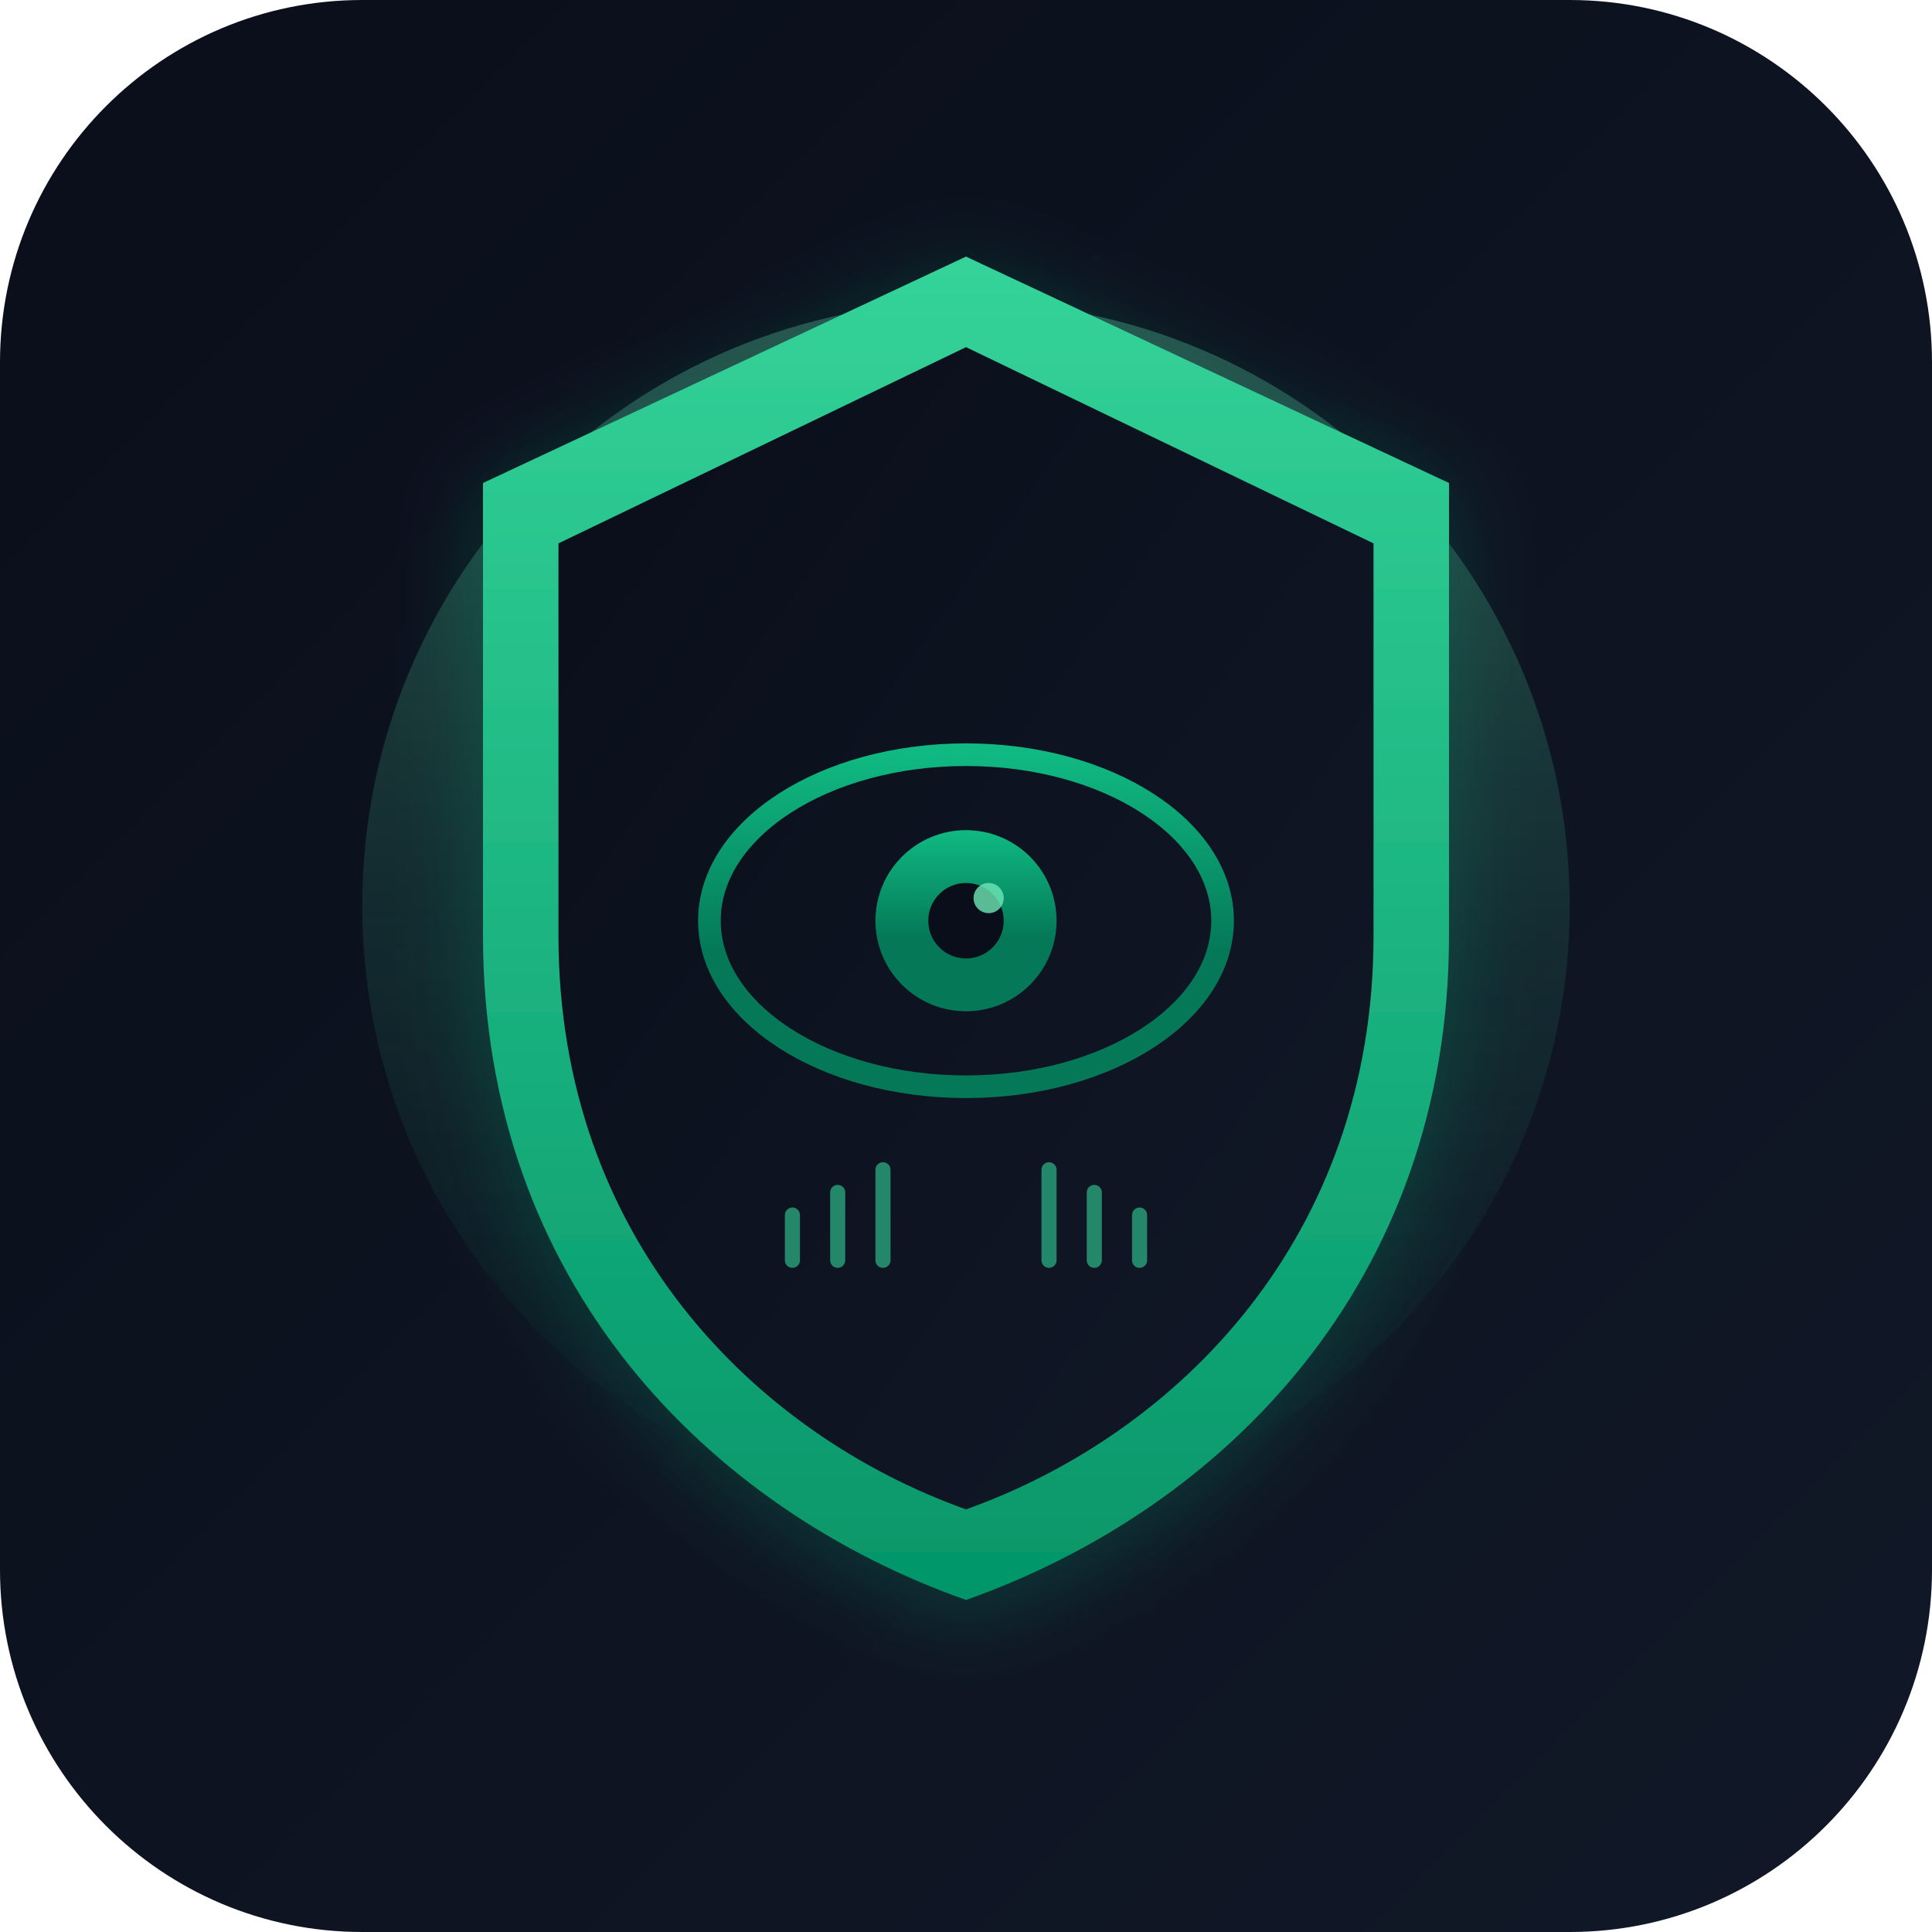
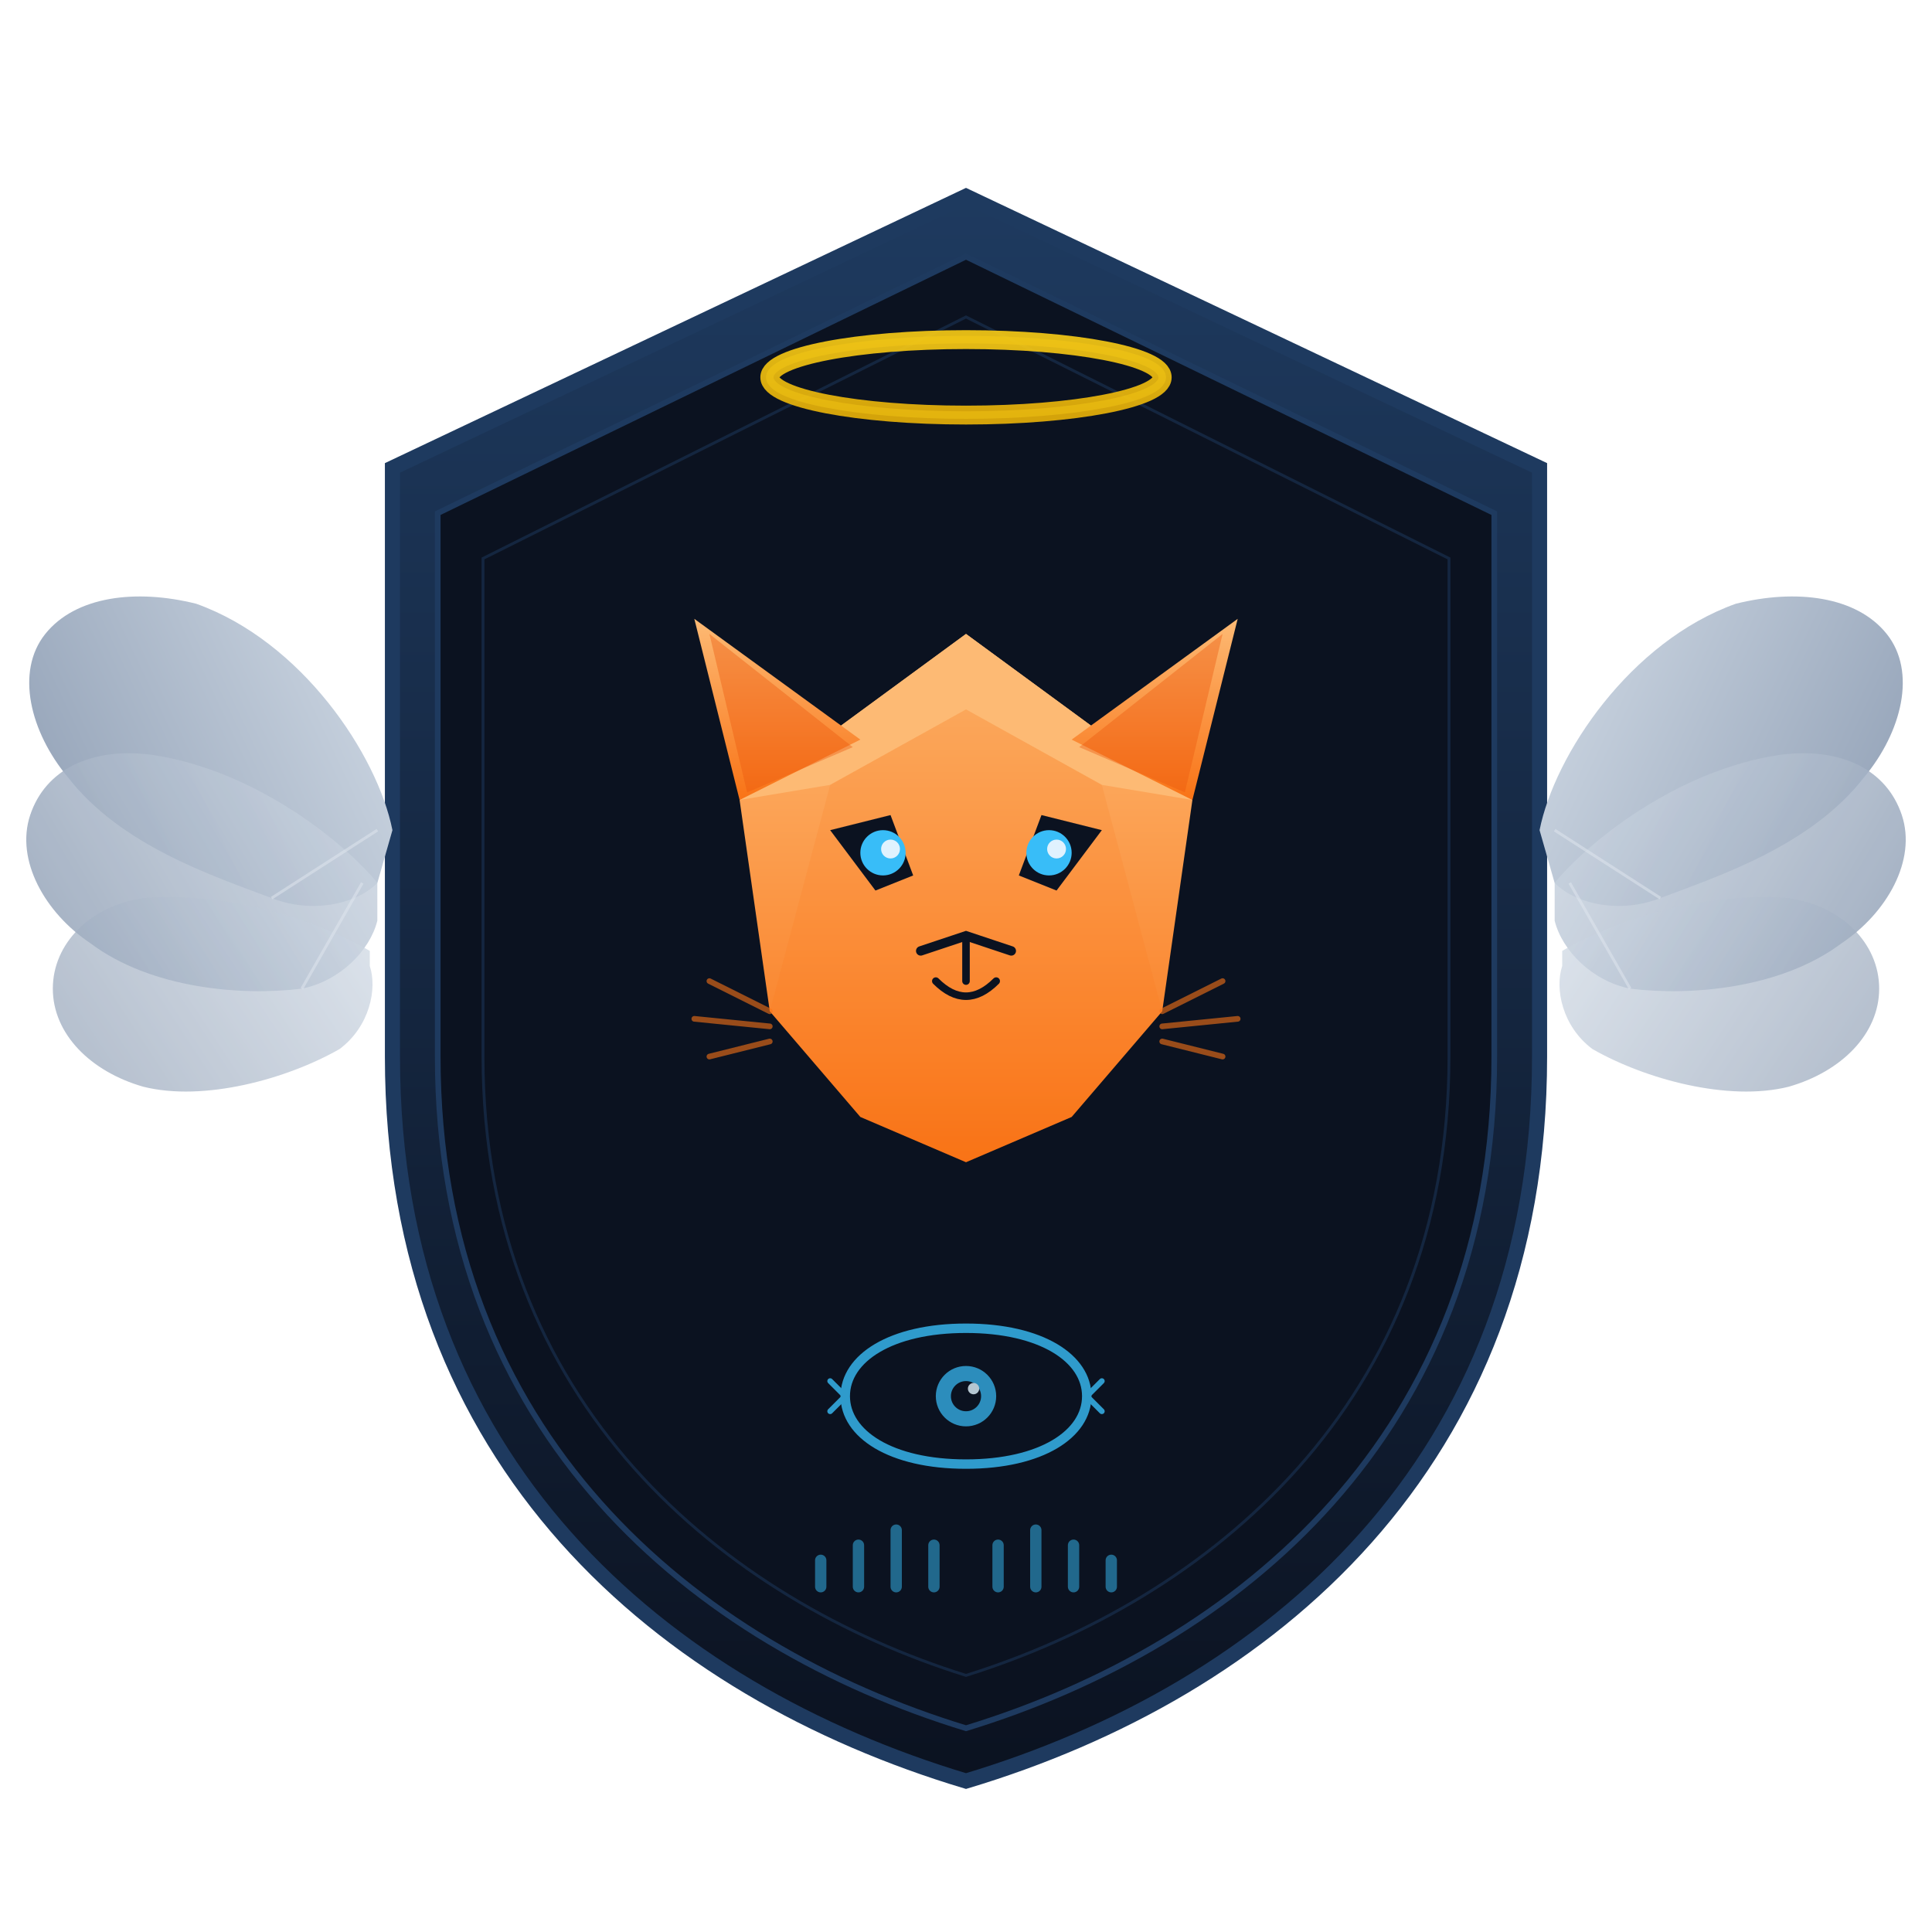
<svg xmlns="http://www.w3.org/2000/svg" width="512" height="512" viewBox="0 0 512 512">
  <defs>
-     <linearGradient id="bg" x1="0" y1="0" x2="1" y2="1">
-       <stop offset="0%" stop-color="#0A0E1A" />
-       <stop offset="100%" stop-color="#111827" />
+     <linearGradient id="shieldG" x1="0.5" y1="0" x2="0.5" y2="1">
+       <stop offset="0%" stop-color="#1E3A5F" />
+       <stop offset="100%" stop-color="#0B1220" />
    </linearGradient>
-     <linearGradient id="shield" x1="0.5" y1="0" x2="0.5" y2="1">
-       <stop offset="0%" stop-color="#34D399" />
-       <stop offset="100%" stop-color="#059669" />
+     <linearGradient id="foxG" x1="0.5" y1="0" x2="0.5" y2="1">
+       <stop offset="0%" stop-color="#FDBA74" />
+       <stop offset="100%" stop-color="#F97316" />
    </linearGradient>
-     <linearGradient id="inner" x1="0.5" y1="0" x2="0.5" y2="1">
-       <stop offset="0%" stop-color="#10B981" />
-       <stop offset="60%" stop-color="#047857" />
+     <linearGradient id="wingL" x1="1" y1="0.3" x2="0" y2="0.7">
+       <stop offset="0%" stop-color="#CBD5E1" />
+       <stop offset="100%" stop-color="#94A3B8" />
    </linearGradient>
-     <linearGradient id="glow" x1="0.5" y1="0" x2="0.5" y2="1">
-       <stop offset="0%" stop-color="#6EE7B7" stop-opacity="0.3" />
-       <stop offset="100%" stop-color="#059669" stop-opacity="0" />
+     <linearGradient id="wingR" x1="0" y1="0.3" x2="1" y2="0.7">
+       <stop offset="0%" stop-color="#CBD5E1" />
+       <stop offset="100%" stop-color="#94A3B8" />
    </linearGradient>
-     <filter id="shadow" x="-20%" y="-20%" width="140%" height="140%">
-       <feDropShadow dx="0" dy="4" stdDeviation="12" flood-color="#10B981" flood-opacity="0.25" />
-     </filter>
+     <linearGradient id="haloG" x1="0.5" y1="0" x2="0.5" y2="1">
+       <stop offset="0%" stop-color="#FACC15" />
+       <stop offset="100%" stop-color="#EAB308" />
+     </linearGradient>
  </defs>
-   <rect width="512" height="512" rx="96" fill="url(#bg)" />
-   <circle cx="256" cy="240" r="160" fill="url(#glow)" />
-   <path d="M256 68 L384 128 V248 C384 340 324 400 256 424 C188 400 128 340 128 248 V128 Z" fill="url(#shield)" filter="url(#shadow)" />
-   <path d="M256 92 L364 144 V248 C364 328 312 380 256 400 C200 380 148 328 148 248 V144 Z" fill="url(#bg)" />
-   <g transform="translate(256, 244)">
-     <ellipse cx="0" cy="0" rx="68" ry="44" fill="none" stroke="url(#inner)" stroke-width="6" />
-     <circle cx="0" cy="0" r="24" fill="url(#inner)" />
-     <circle cx="0" cy="0" r="10" fill="#0A0E1A" />
-     <circle cx="6" cy="-6" r="4" fill="#6EE7B7" opacity="0.8" />
+   <path d="M256 52 L408 124 V280 C408 388 336 448 256 472 C176 448 104 388 104 280 V124 Z" fill="url(#shieldG)" stroke="#1E3A5F" stroke-width="4" />
+   <path d="M256 68 L396 136 V280 C396 380 328 436 256 458 C184 436 116 380 116 280 V136 Z" fill="#0B1220" stroke="#1E3A5F" stroke-width="1.5" />
+   <path d="M256 84 L384 148 V280 C384 372 320 424 256 444 C192 424 128 372 128 280 V148 Z" fill="none" stroke="#1E3A5F" stroke-width="0.75" opacity="0.5" />
+   <ellipse cx="256" cy="100" rx="52" ry="10" fill="none" stroke="url(#haloG)" stroke-width="5" opacity="0.9" />
+   <ellipse cx="256" cy="100" rx="52" ry="10" fill="none" stroke="#FACC15" stroke-width="2" opacity="0.4" />
+   <g>
+     <path d="M104 220 C100 200 80 170 52 160 C36 156 20 158 12 168 C4 178 8 194 18 206 C32 224 56 232 72 238 C82 242 94 240 100 234 Z" fill="url(#wingL)" />
+     <path d="M100 234 C92 224 68 204 40 200 C24 198 12 204 8 216 C4 228 12 242 24 250 C40 262 64 264 80 262 C90 260 98 252 100 244 Z" fill="url(#wingL)" opacity="0.85" />
+     <path d="M98 252 C88 246 64 236 38 238 C24 240 14 250 14 262 C14 274 24 284 38 288 C54 292 76 286 90 278 C98 272 100 262 98 256 Z" fill="url(#wingL)" opacity="0.7" />
+     <path d="M100 220 L72 238" stroke="#E2E8F0" stroke-width="0.75" opacity="0.5" />
+     <path d="M96 234 L80 262" stroke="#E2E8F0" stroke-width="0.75" opacity="0.5" />
  </g>
-   <g opacity="0.6">
-     <rect x="208" y="320" width="4" height="16" rx="2" fill="#34D399" />
-     <rect x="220" y="314" width="4" height="22" rx="2" fill="#34D399" />
-     <rect x="232" y="308" width="4" height="28" rx="2" fill="#34D399" />
-     <rect x="276" y="308" width="4" height="28" rx="2" fill="#34D399" />
-     <rect x="288" y="314" width="4" height="22" rx="2" fill="#34D399" />
-     <rect x="300" y="320" width="4" height="16" rx="2" fill="#34D399" />
+   <g>
+     <path d="M408 220 C412 200 432 170 460 160 C476 156 492 158 500 168 C508 178 504 194 494 206 C480 224 456 232 440 238 C430 242 418 240 412 234 Z" fill="url(#wingR)" />
+     <path d="M412 234 C420 224 444 204 472 200 C488 198 500 204 504 216 C508 228 500 242 488 250 C472 262 448 264 432 262 C422 260 414 252 412 244 Z" fill="url(#wingR)" opacity="0.85" />
+     <path d="M414 252 C424 246 448 236 474 238 C488 240 498 250 498 262 C498 274 488 284 474 288 C458 292 436 286 422 278 C414 272 412 262 414 256 Z" fill="url(#wingR)" opacity="0.7" />
+     <path d="M412 220 L440 238" stroke="#E2E8F0" stroke-width="0.75" opacity="0.5" />
+     <path d="M416 234 L432 262" stroke="#E2E8F0" stroke-width="0.75" opacity="0.5" />
+   </g>
+   <g transform="translate(256, 240)">
+     <path d="M0 -72 L60 -28 L52 28 L28 56 L0 68 L-28 56 L-52 28 L-60 -28 Z" fill="url(#foxG)" />
+     <path d="M0 -72 L-60 -28 L-36 -32 L0 -52 Z" fill="#FDBA74" />
+     <path d="M0 -72 L60 -28 L36 -32 L0 -52 Z" fill="#FDBA74" />
+     <path d="M-60 -28 L-72 -76 L-28 -44 Z" fill="url(#foxG)" />
+     <path d="M60 -28 L72 -76 L28 -44 Z" fill="url(#foxG)" />
+     <path d="M-68 -72 L-58 -30 L-30 -42 Z" fill="#EA580C" opacity="0.4" />
+     <path d="M68 -72 L58 -30 L30 -42 Z" fill="#EA580C" opacity="0.4" />
+     <path d="M0 -52 L-36 -32 L-52 28 L-28 56 L0 68 L28 56 L52 28 L36 -32 Z" fill="#F97316" opacity="0.15" />
+     <path d="M-36 -20 L-20 -24 L-14 -8 L-24 -4 Z" fill="#0B1220" />
+     <path d="M36 -20 L20 -24 L14 -8 L24 -4 Z" fill="#0B1220" />
+     <circle cx="-22" cy="-14" r="6" fill="#38BDF8" />
+     <circle cx="22" cy="-14" r="6" fill="#38BDF8" />
+     <circle cx="-20" cy="-15" r="2.5" fill="#E0F2FE" />
+     <circle cx="24" cy="-15" r="2.5" fill="#E0F2FE" />
+     <path d="M-12 12 L0 8 L12 12" fill="none" stroke="#0B1220" stroke-width="2.5" stroke-linecap="round" />
+     <path d="M0 8 L0 20" fill="none" stroke="#0B1220" stroke-width="2" stroke-linecap="round" />
+     <path d="M-8 20 Q0 28 8 20" fill="none" stroke="#0B1220" stroke-width="2" stroke-linecap="round" />
+     <path d="M-52 28 L-68 20" stroke="#F97316" stroke-width="1.5" stroke-linecap="round" opacity="0.6" />
+     <path d="M-52 32 L-72 30" stroke="#F97316" stroke-width="1.5" stroke-linecap="round" opacity="0.6" />
+     <path d="M-52 36 L-68 40" stroke="#F97316" stroke-width="1.5" stroke-linecap="round" opacity="0.6" />
+     <path d="M52 28 L68 20" stroke="#F97316" stroke-width="1.5" stroke-linecap="round" opacity="0.6" />
+     <path d="M52 32 L72 30" stroke="#F97316" stroke-width="1.5" stroke-linecap="round" opacity="0.6" />
+     <path d="M52 36 L68 40" stroke="#F97316" stroke-width="1.5" stroke-linecap="round" opacity="0.6" />
+   </g>
+   <g transform="translate(256, 370)" opacity="0.8">
+     <path d="M-32 0 C-32 -10 -20 -18 0 -18 C20 -18 32 -10 32 0 C32 10 20 18 0 18 C-20 18 -32 10 -32 0 Z" fill="none" stroke="#38BDF8" stroke-width="2.5" />
+     <circle cx="0" cy="0" r="8" fill="#38BDF8" opacity="0.9" />
+     <circle cx="0" cy="0" r="4" fill="#0B1220" />
+     <circle cx="2" cy="-2" r="1.5" fill="#E0F2FE" />
+     <path d="M-36 -4 L-32 0 L-36 4" fill="none" stroke="#38BDF8" stroke-width="1.5" stroke-linecap="round" />
+     <path d="M36 -4 L32 0 L36 4" fill="none" stroke="#38BDF8" stroke-width="1.5" stroke-linecap="round" />
+   </g>
+   <g transform="translate(256, 412)" opacity="0.5">
+     <rect x="-40" y="0" width="3" height="10" rx="1.5" fill="#38BDF8" />
+     <rect x="-30" y="-4" width="3" height="14" rx="1.5" fill="#38BDF8" />
+     <rect x="-20" y="-8" width="3" height="18" rx="1.5" fill="#38BDF8" />
+     <rect x="-10" y="-4" width="3" height="14" rx="1.5" fill="#38BDF8" />
+     <rect x="7" y="-4" width="3" height="14" rx="1.5" fill="#38BDF8" />
+     <rect x="17" y="-8" width="3" height="18" rx="1.5" fill="#38BDF8" />
+     <rect x="27" y="-4" width="3" height="14" rx="1.5" fill="#38BDF8" />
+     <rect x="37" y="0" width="3" height="10" rx="1.5" fill="#38BDF8" />
  </g>
</svg>
